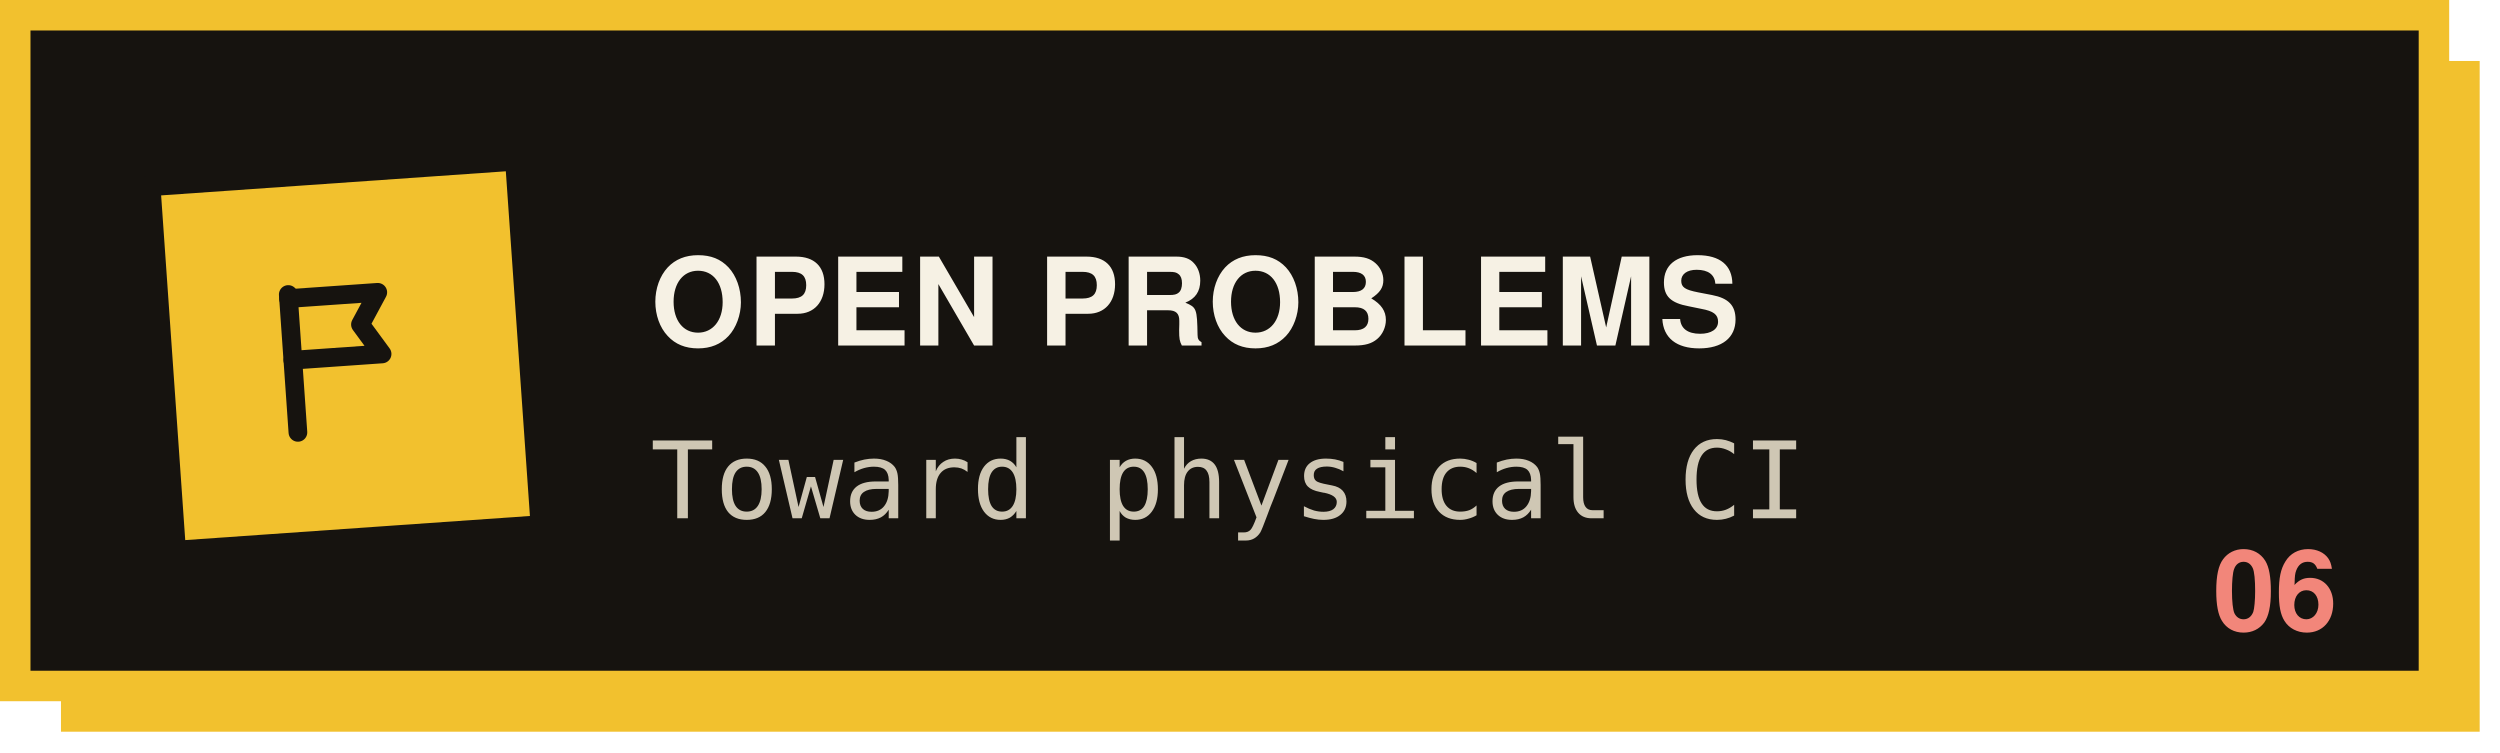
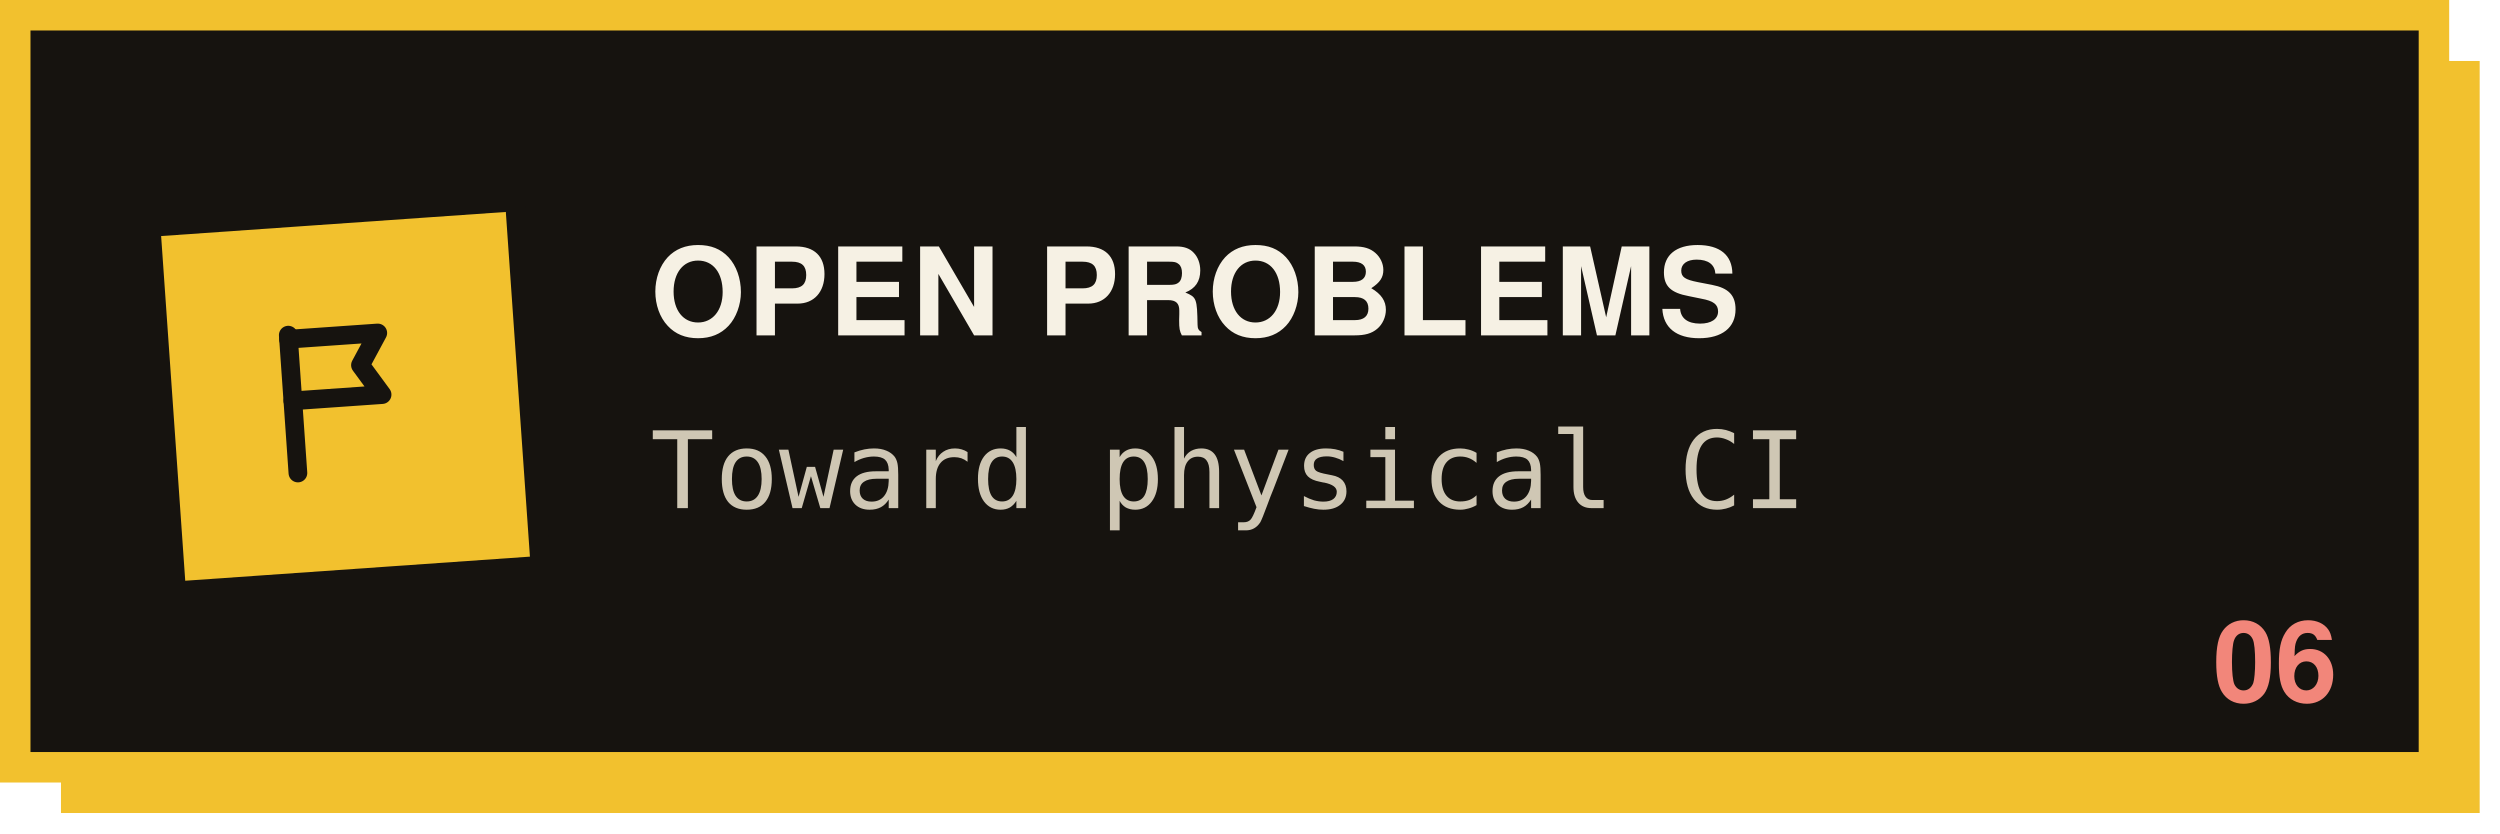
- <svg xmlns="http://www.w3.org/2000/svg" viewBox="0 0 246 74" width="246" height="74" role="img" aria-label="Open problems: Toward physical CI">
-   <rect x="6" y="6" width="238" height="66" fill="#f2c12e" />
-   <rect x="1.5" y="1.5" width="238" height="66" fill="#16130f" stroke="#f2c12e" stroke-width="3" />
-   <g transform="rotate(-4 34 35)">
-     <rect x="16" y="17" width="36" height="36" fill="#f2c12e" stroke="#16130f" stroke-width="2" />
-     <g transform="translate(24.4 25.4) scale(0.8)" fill="none" stroke="#16130f" stroke-width="2.3" stroke-linecap="round" stroke-linejoin="round">
+ <svg xmlns="http://www.w3.org/2000/svg" viewBox="0 0 246 82" width="246" height="82" role="img" aria-label="Open problems: Toward physical CI">
+   <rect x="6" y="6" width="238" height="74" fill="#f2c12e" />
+   <rect x="1.5" y="1.5" width="238" height="74" fill="#16130f" stroke="#f2c12e" stroke-width="3" />
+   <g transform="rotate(-4 34 39)">
+     <rect x="16" y="21" width="36" height="36" fill="#f2c12e" stroke="#16130f" stroke-width="2" />
+     <g transform="translate(24.4 29.4) scale(0.8)" fill="none" stroke="#16130f" stroke-width="2.3" stroke-linecap="round" stroke-linejoin="round">
      <path d="M5.5 21V4" />
      <path d="M5.5 4.5h11l-2.4 3.8 2.4 3.8h-11" />
    </g>
  </g>
-   <text x="64" y="34" fill="#f6f1e4" font-family="'Arial Black','Helvetica Neue',Helvetica,Arial,sans-serif" font-size="12" font-weight="900" letter-spacing=".2">OPEN PROBLEMS</text>
-   <text x="64" y="51" fill="#cfc7b4" font-family="'IBM Plex Mono',ui-monospace,SFMono-Regular,Menlo,Consolas,monospace" font-size="10.5">Toward physical CI</text>
-   <text x="230" y="62" fill="#f2867a" font-family="'Arial Black','Helvetica Neue',Helvetica,Arial,sans-serif" font-size="11" font-weight="900" text-anchor="end">06</text>
+   <text x="64" y="33" fill="#f6f1e4" font-family="'Arial Black','Helvetica Neue',Helvetica,Arial,sans-serif" font-size="12" font-weight="900" letter-spacing=".2">OPEN PROBLEMS</text>
+   <text x="64" y="50" fill="#cfc7b4" font-family="'IBM Plex Mono',ui-monospace,SFMono-Regular,Menlo,Consolas,monospace" font-size="10.5">Toward physical CI</text>
+   <text x="230" y="69" fill="#f2867a" font-family="'Arial Black','Helvetica Neue',Helvetica,Arial,sans-serif" font-size="11" font-weight="900" text-anchor="end">06</text>
</svg>
